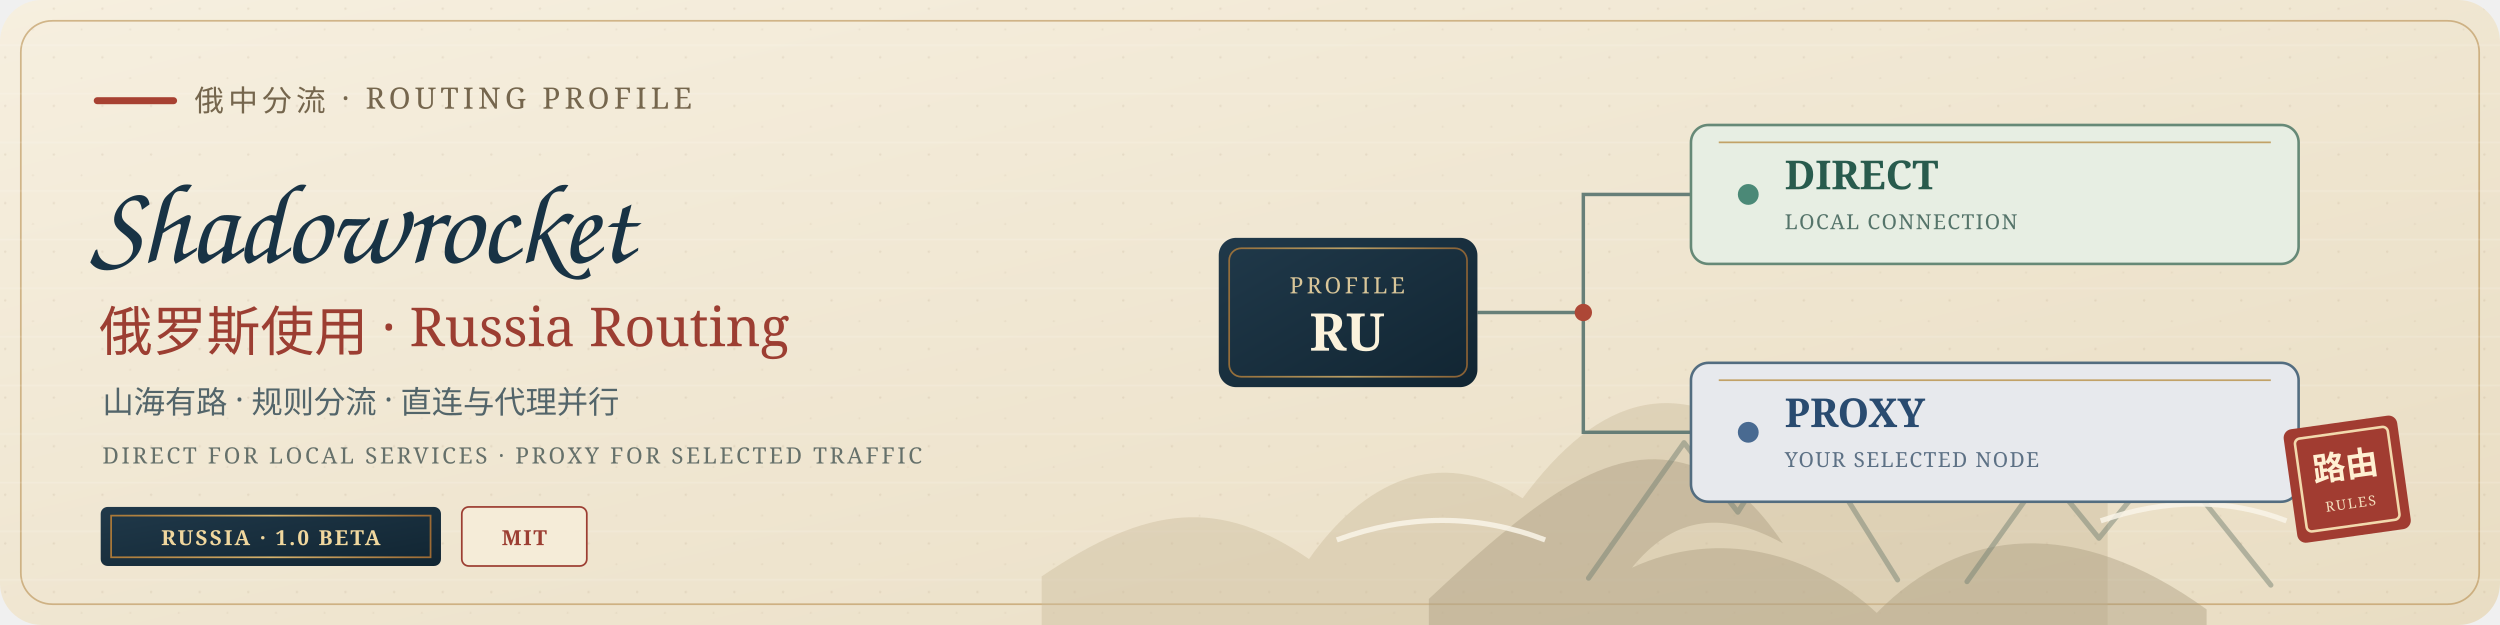
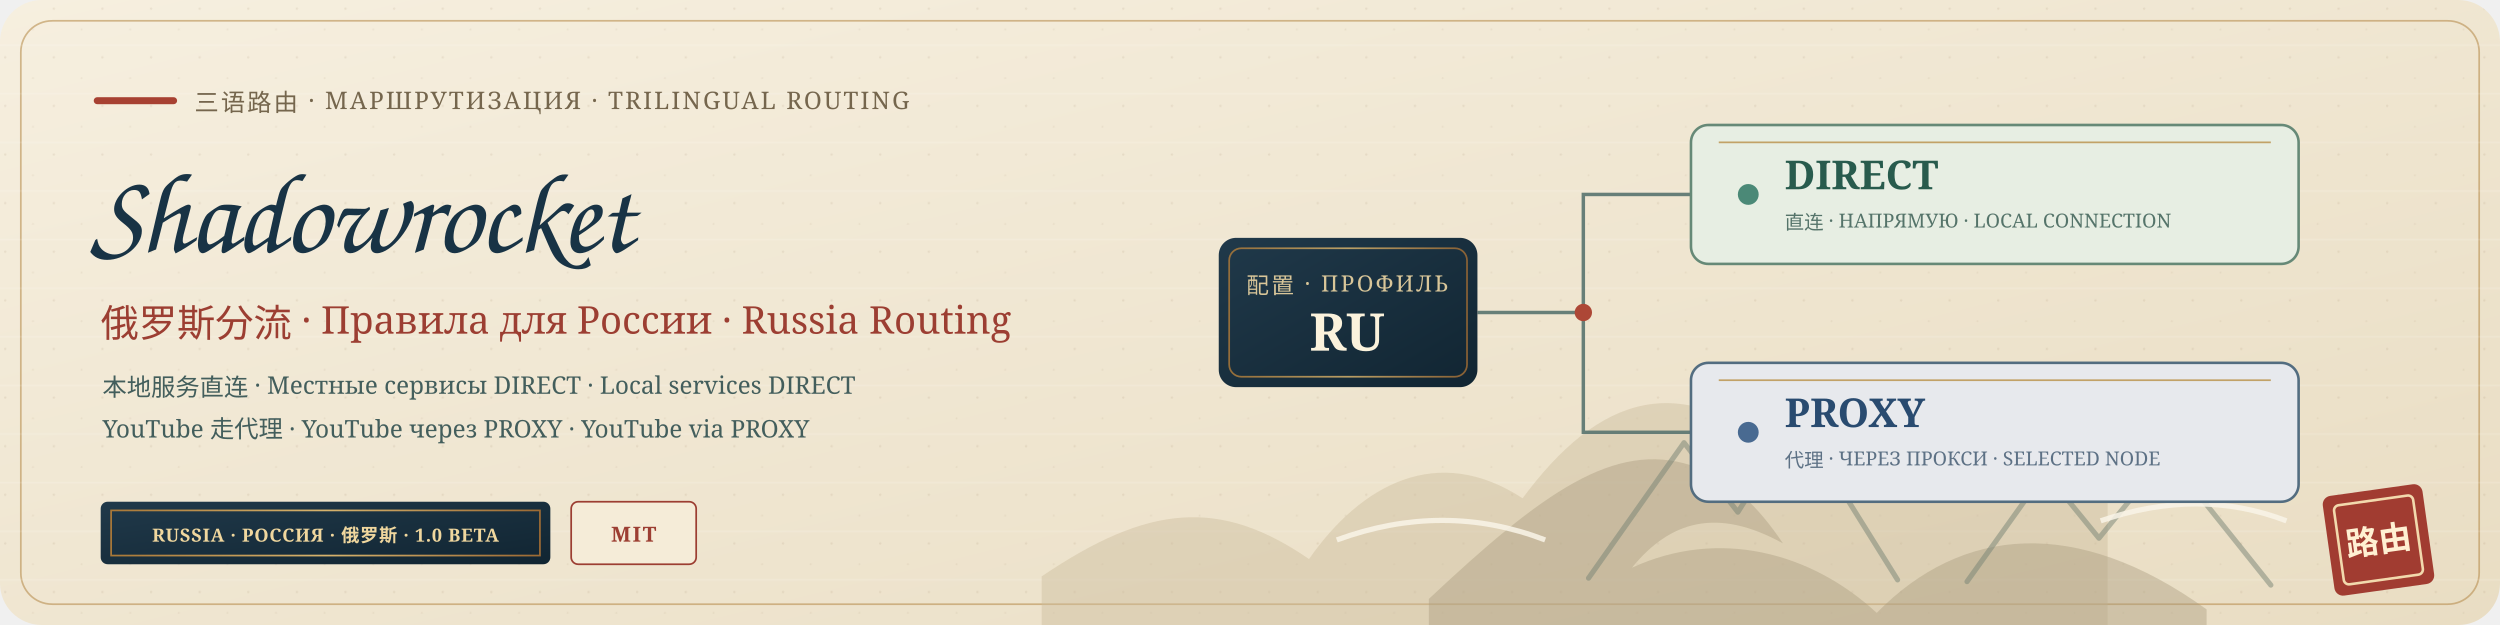
<svg xmlns="http://www.w3.org/2000/svg" width="1440" height="360" viewBox="0 0 1440 360" role="img" aria-labelledby="title desc">
  <defs>
    <linearGradient id="paper" x1="0" y1="0" x2="1" y2="1">
      <stop stop-color="#f6efdf" />
      <stop offset="1" stop-color="#e9ddc3" />
    </linearGradient>
    <linearGradient id="lacquer" x1="0" y1="0" x2="1" y2="1">
      <stop stop-color="#20394a" />
      <stop offset="1" stop-color="#112532" />
    </linearGradient>
    <linearGradient id="gold">
      <stop stop-color="#a97838" />
      <stop offset=".5" stop-color="#d6b36d" />
      <stop offset="1" stop-color="#9c6a34" />
    </linearGradient>
-     <linearGradient id="jade">
-       <stop stop-color="#4c8978" />
-       <stop offset="1" stop-color="#8db7a0" />
-     </linearGradient>
    <pattern id="grain" width="28" height="28" patternUnits="userSpaceOnUse">
      <circle cx="3" cy="5" r=".7" fill="#795c37" opacity=".09" />
      <circle cx="19" cy="17" r=".6" fill="#795c37" opacity=".07" />
      <path d="M0 26h28" stroke="#fff" stroke-opacity=".13" />
    </pattern>
  </defs>
  <rect width="1440" height="360" rx="24" fill="url(#paper)" />
  <rect x="12" y="12" width="1416" height="336" rx="18" fill="none" stroke="#b99154" stroke-opacity=".62" />
  <rect width="1440" height="360" rx="24" fill="url(#grain)" />
  <path d="M600 332c62-42 103-45 154-10 30-43 74-67 123-35 43-58 92-79 157-18 52-42 110-50 180-8v99H600z" fill="#cdbd9d" opacity=".45" />
  <path d="M823 345c66-62 107-91 151-77 22 7 39 24 53 45-38-21-65-13-87 14 50-23 103-9 141 26 49-50 115-56 190-2v9H823z" fill="#a99c7e" opacity=".42" />
  <path d="M915 333l55-78 31 40 34-54 58 93M1133 335l45-63 31 38 39-48 60 75" fill="none" stroke="#758273" stroke-width="3" stroke-linecap="round" stroke-linejoin="round" opacity=".5" />
  <path d="M770 311c41-15 81-15 120 0m320-11c38-13 73-13 107 0" fill="none" stroke="#f9f4e8" stroke-width="3" opacity=".85" />
  <path d="M56 58h44" stroke="#a74132" stroke-width="4" stroke-linecap="round" />
-   <text x="112" y="64" font-family="Kaiti SC, STKaiti, serif" font-size="17" letter-spacing="2.5" fill="#75664d">俄中分流 · ROUTING PROFILE</text>
-   <text x="52" y="151" font-family="Apple Chancery, Zapfino, STXingkai, cursive" font-size="66" font-style="italic" font-weight="600" letter-spacing="-1" fill="#183345">Shadowrocket</text>
-   <text x="57" y="202" font-family="Kaiti SC, STKaiti, serif" font-size="31" fill="#9c3e32">俄罗斯使用 · Russia Routing</text>
-   <text x="59" y="238" font-family="Kaiti SC, STKaiti, serif" font-size="18" fill="#53656a">山海有路 · 规则分流 · 直连与代理并行</text>
-   <text x="59" y="267" font-family="Georgia, serif" font-size="13" letter-spacing="1.5" fill="#65706a">DIRECT FOR LOCAL SERVICES  ·  PROXY FOR SELECTED TRAFFIC</text>
-   <rect x="58" y="292" width="196" height="34" rx="4" fill="url(#lacquer)" />
-   <path d="M64 297h184v24H64z" fill="none" stroke="url(#gold)" stroke-width="1" />
-   <text x="156" y="314" text-anchor="middle" font-family="Georgia, serif" font-size="12" font-weight="700" letter-spacing="1.2" fill="#f0d79e">RUSSIA  ·  1.0 BETA</text>
-   <rect x="266" y="292" width="72" height="34" rx="4" fill="#f5ecd8" stroke="#9c3e32" />
-   <text x="302" y="314" text-anchor="middle" font-family="Georgia, serif" font-size="12" font-weight="700" letter-spacing="1" fill="#9c3e32">MIT</text>
+   <text x="112" y="64" font-family="Kaiti SC, STKaiti, serif" font-size="14" letter-spacing="1.2" fill="#75664d">三语路由 · МАРШРУТИЗАЦИЯ · TRILINGUAL ROUTING</text>
+   <text x="52" y="145" font-family="Apple Chancery, Zapfino, STXingkai, cursive" font-size="66" font-style="italic" font-weight="600" letter-spacing="-1" fill="#183345">Shadowrocket</text>
+   <text x="58" y="194" font-family="Kaiti SC, STKaiti, Georgia, serif" font-size="22" fill="#9c3e32">俄罗斯分流 · Правила для России · Russia Routing</text>
+   <text x="59" y="228" font-family="Kaiti SC, STKaiti, Georgia, serif" font-size="14" fill="#435e5c">本地服务直连 · Местные сервисы DIRECT · Local services DIRECT</text>
+   <text x="59" y="252" font-family="Kaiti SC, STKaiti, Georgia, serif" font-size="14" fill="#435e5c">YouTube 走代理 · YouTube через PROXY · YouTube via PROXY</text>
+   <rect x="58" y="289" width="259" height="36" rx="4" fill="url(#lacquer)" />
+   <path d="M64 294h247v26H64z" fill="none" stroke="url(#gold)" stroke-width="1" />
+   <text x="187.5" y="312" text-anchor="middle" font-family="Georgia, Kaiti SC, serif" font-size="10.5" font-weight="700" letter-spacing=".4" fill="#f0d79e">RUSSIA · РОССИЯ · 俄罗斯 · 1.0 BETA</text>
+   <rect x="329" y="289" width="72" height="36" rx="4" fill="#f5ecd8" stroke="#9c3e32" />
+   <text x="365" y="312" text-anchor="middle" font-family="Georgia, serif" font-size="12" font-weight="700" letter-spacing="1" fill="#9c3e32">MIT</text>
  <g stroke="#55716d" stroke-width="2" fill="none" opacity=".88">
    <path d="M851 180h61V112h62" />
    <path d="M912 180v69h62" />
  </g>
  <circle cx="912" cy="180" r="5" fill="#ad4736" />
  <rect x="702" y="137" width="149" height="86" rx="10" fill="url(#lacquer)" />
  <rect x="708" y="143" width="137" height="74" rx="7" fill="none" stroke="url(#gold)" stroke-opacity=".85" />
-   <text x="776" y="169" text-anchor="middle" font-family="Kaiti SC, STKaiti, serif" font-size="13" letter-spacing="2" fill="#d9c699">PROFILE</text>
+   <text x="776" y="169" text-anchor="middle" font-family="Kaiti SC, STKaiti, Georgia, serif" font-size="13" letter-spacing="1.4" fill="#d9c699">配置 · ПРОФИЛЬ</text>
  <text x="776" y="202" text-anchor="middle" font-family="Georgia, serif" font-size="30" font-weight="700" fill="#fbf2dc">RU</text>
  <rect x="974" y="72" width="350" height="80" rx="10" fill="#e7eee3" stroke="#668977" stroke-width="1.5" />
  <path d="M990 82h318" stroke="#c2a267" stroke-width="1" />
  <circle cx="1007" cy="112" r="6" fill="#4b8977" />
-   <text x="1028" y="109" font-family="Kaiti SC, STKaiti, Georgia, serif" font-size="23" font-weight="700" fill="#285b4d">DIRECT</text>
-   <text x="1028" y="132" font-family="Georgia, serif" font-size="12" letter-spacing=".8" fill="#55746a">LOCAL CONNECTION</text>
+   <text x="1028" y="109" font-family="Georgia, serif" font-size="23" font-weight="700" fill="#285b4d">DIRECT</text>
+   <text x="1028" y="132" font-family="Kaiti SC, STKaiti, Georgia, serif" font-size="11.2" fill="#55746a">直连 · НАПРЯМУЮ · LOCAL CONNECTION</text>
  <rect x="974" y="209" width="350" height="80" rx="10" fill="#e7e9ed" stroke="#536d80" stroke-width="1.5" />
  <path d="M990 219h318" stroke="#c2a267" stroke-width="1" />
  <circle cx="1007" cy="249" r="6" fill="#496a91" />
-   <text x="1028" y="246" font-family="Apple Chancery, Georgia, serif" font-size="23" font-weight="700" fill="#294b70">PROXY</text>
-   <text x="1028" y="269" font-family="Georgia, serif" font-size="12" letter-spacing=".8" fill="#5d7185">YOUR SELECTED NODE</text>
-   <g transform="translate(1352 276) rotate(-8)">
-     <rect x="-33" y="-33" width="66" height="66" rx="5" fill="#a13c31" />
-     <rect x="-27" y="-27" width="54" height="54" rx="3" fill="none" stroke="#f2d9ad" stroke-width="1.5" />
-     <text x="0" y="-1" text-anchor="middle" font-family="Kaiti SC, STKaiti, serif" font-size="19" font-weight="700" fill="#fff0d2">路由</text>
-     <text x="0" y="17" text-anchor="middle" font-family="Georgia, serif" font-size="8" letter-spacing="1" fill="#f4dfbd">RULES</text>
+   <text x="1028" y="246" font-family="Georgia, serif" font-size="23" font-weight="700" fill="#294b70">PROXY</text>
+   <text x="1028" y="269" font-family="Kaiti SC, STKaiti, Georgia, serif" font-size="11.2" fill="#5d7185">代理 · ЧЕРЕЗ ПРОКСИ · SELECTED NODE</text>
+   <g transform="translate(1370 311) rotate(-8)">
+     <rect x="-29" y="-29" width="58" height="58" rx="5" fill="#a13c31" />
+     <rect x="-23" y="-23" width="46" height="46" rx="3" fill="none" stroke="#f2d9ad" stroke-width="1.5" />
+     <text x="0" y="7" text-anchor="middle" font-family="Kaiti SC, STKaiti, serif" font-size="19" font-weight="700" fill="#fff0d2">路由</text>
  </g>
</svg>
